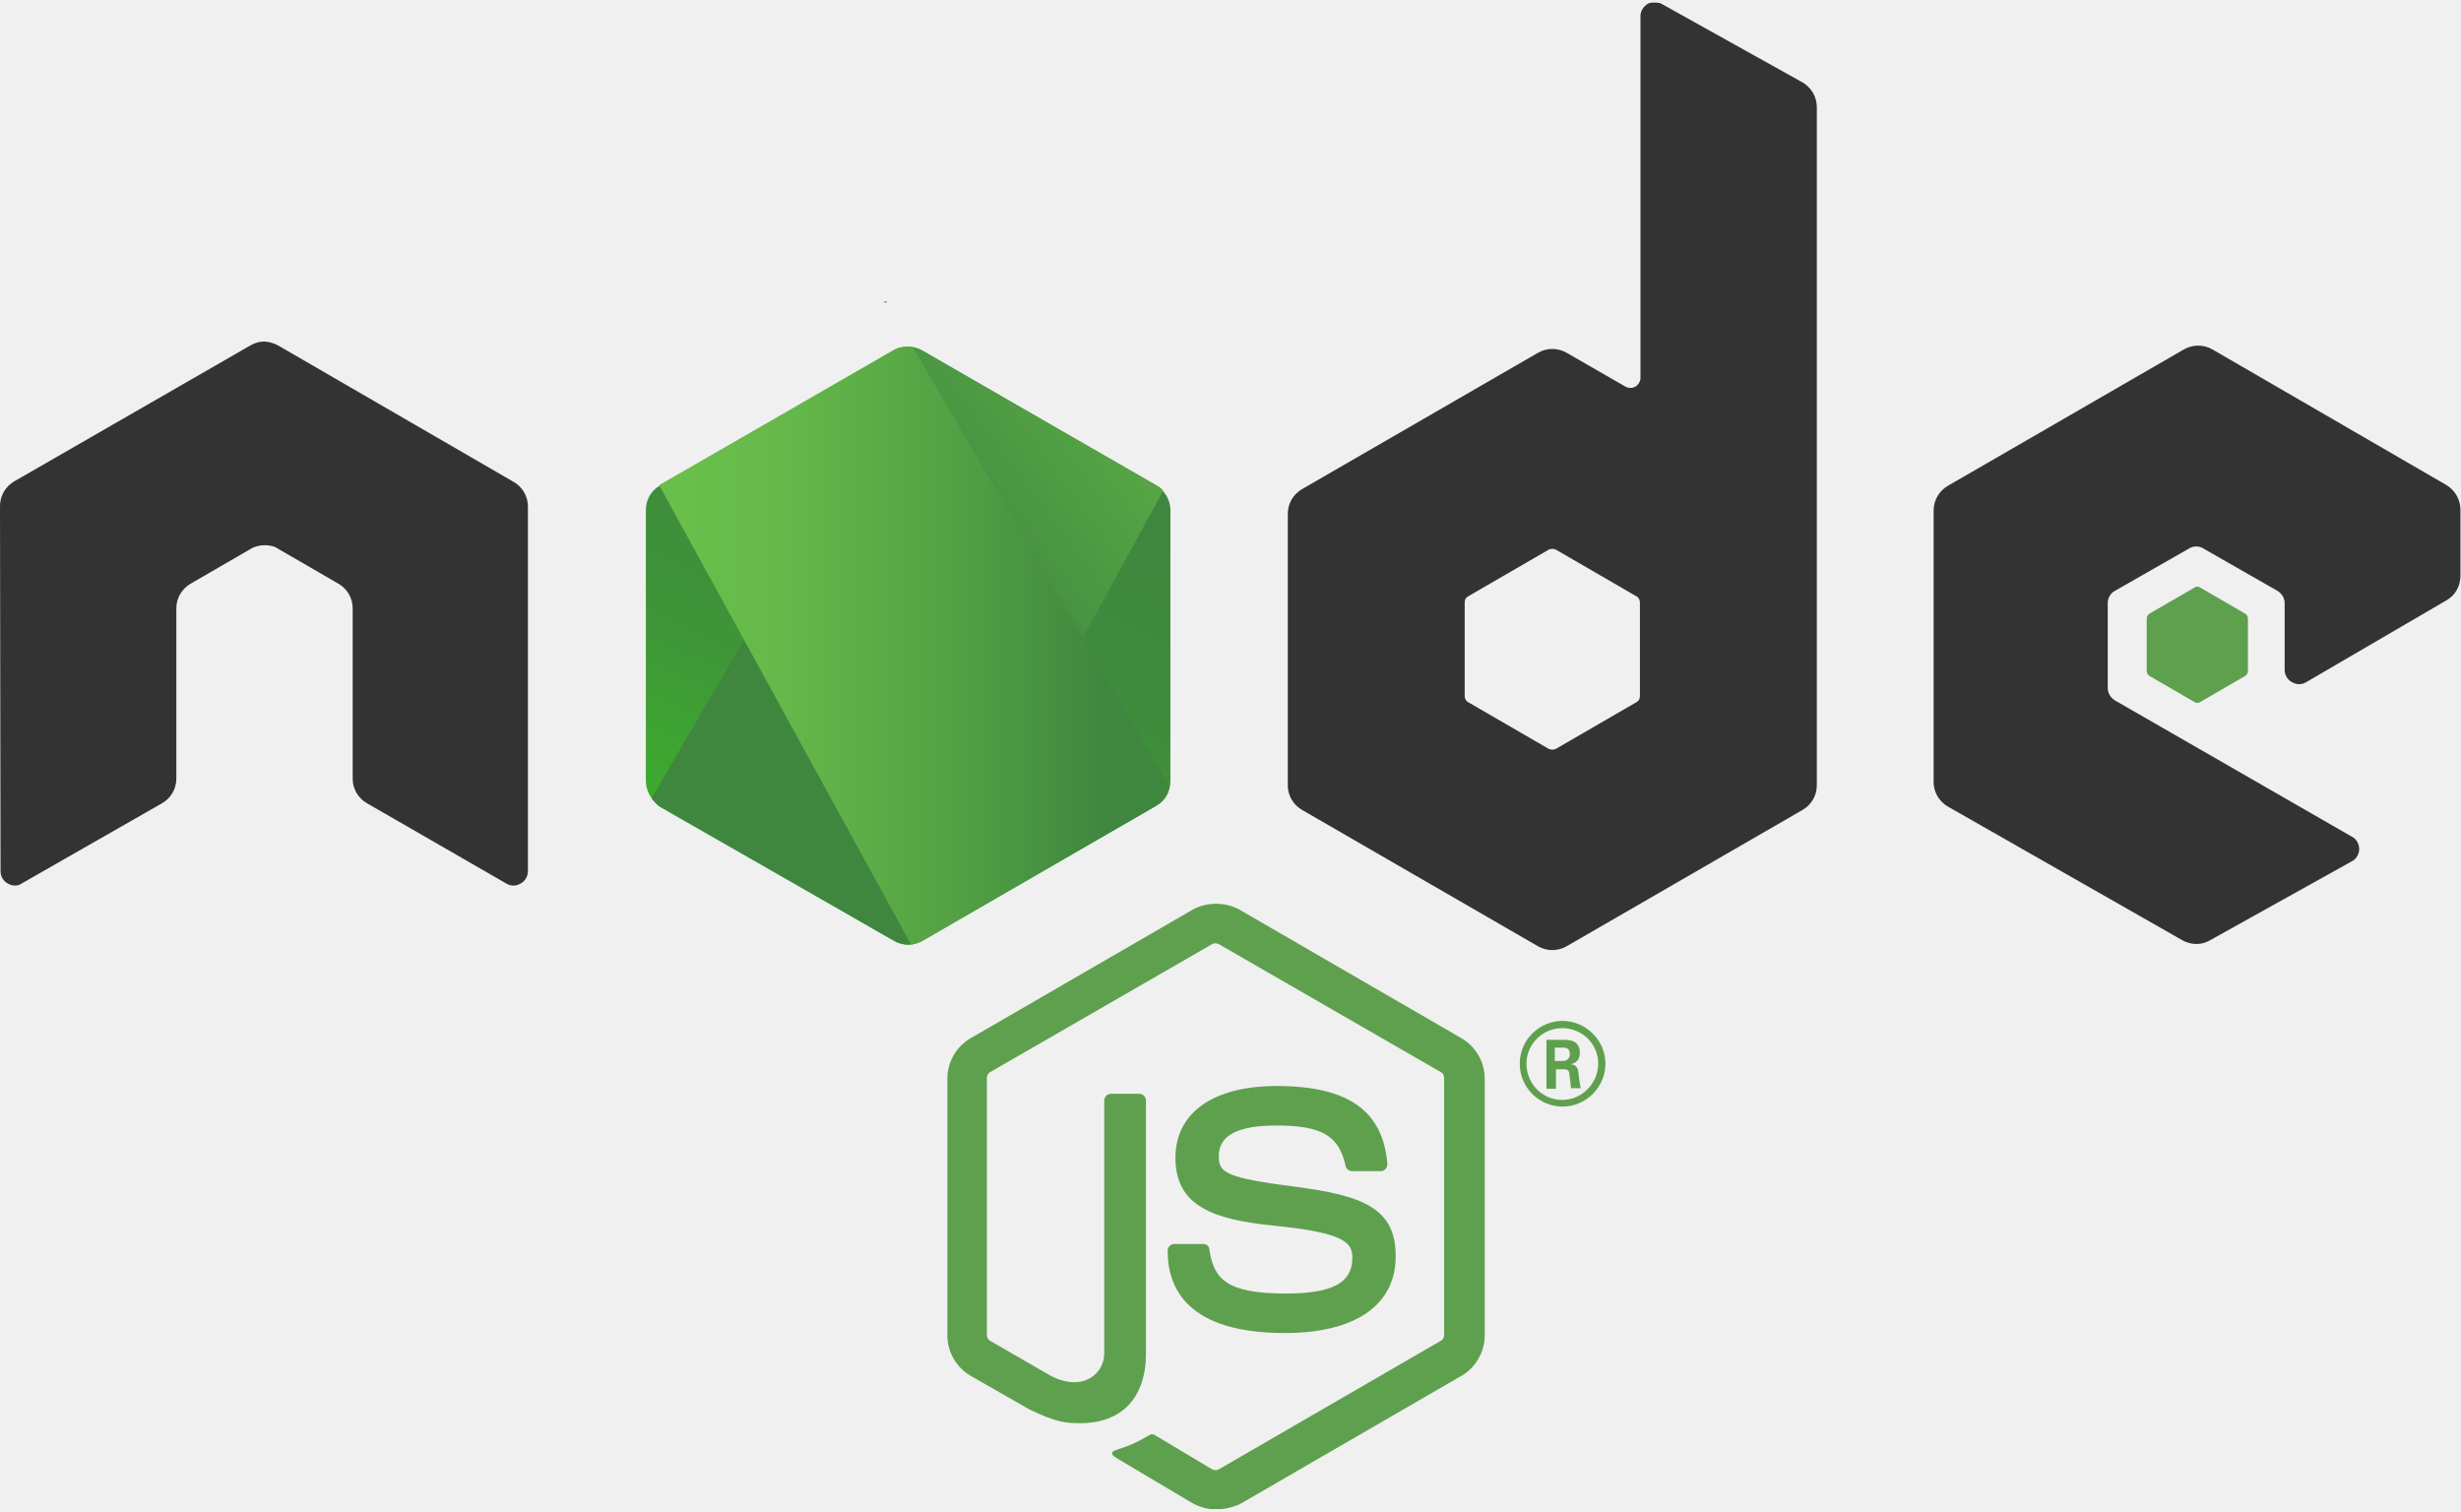
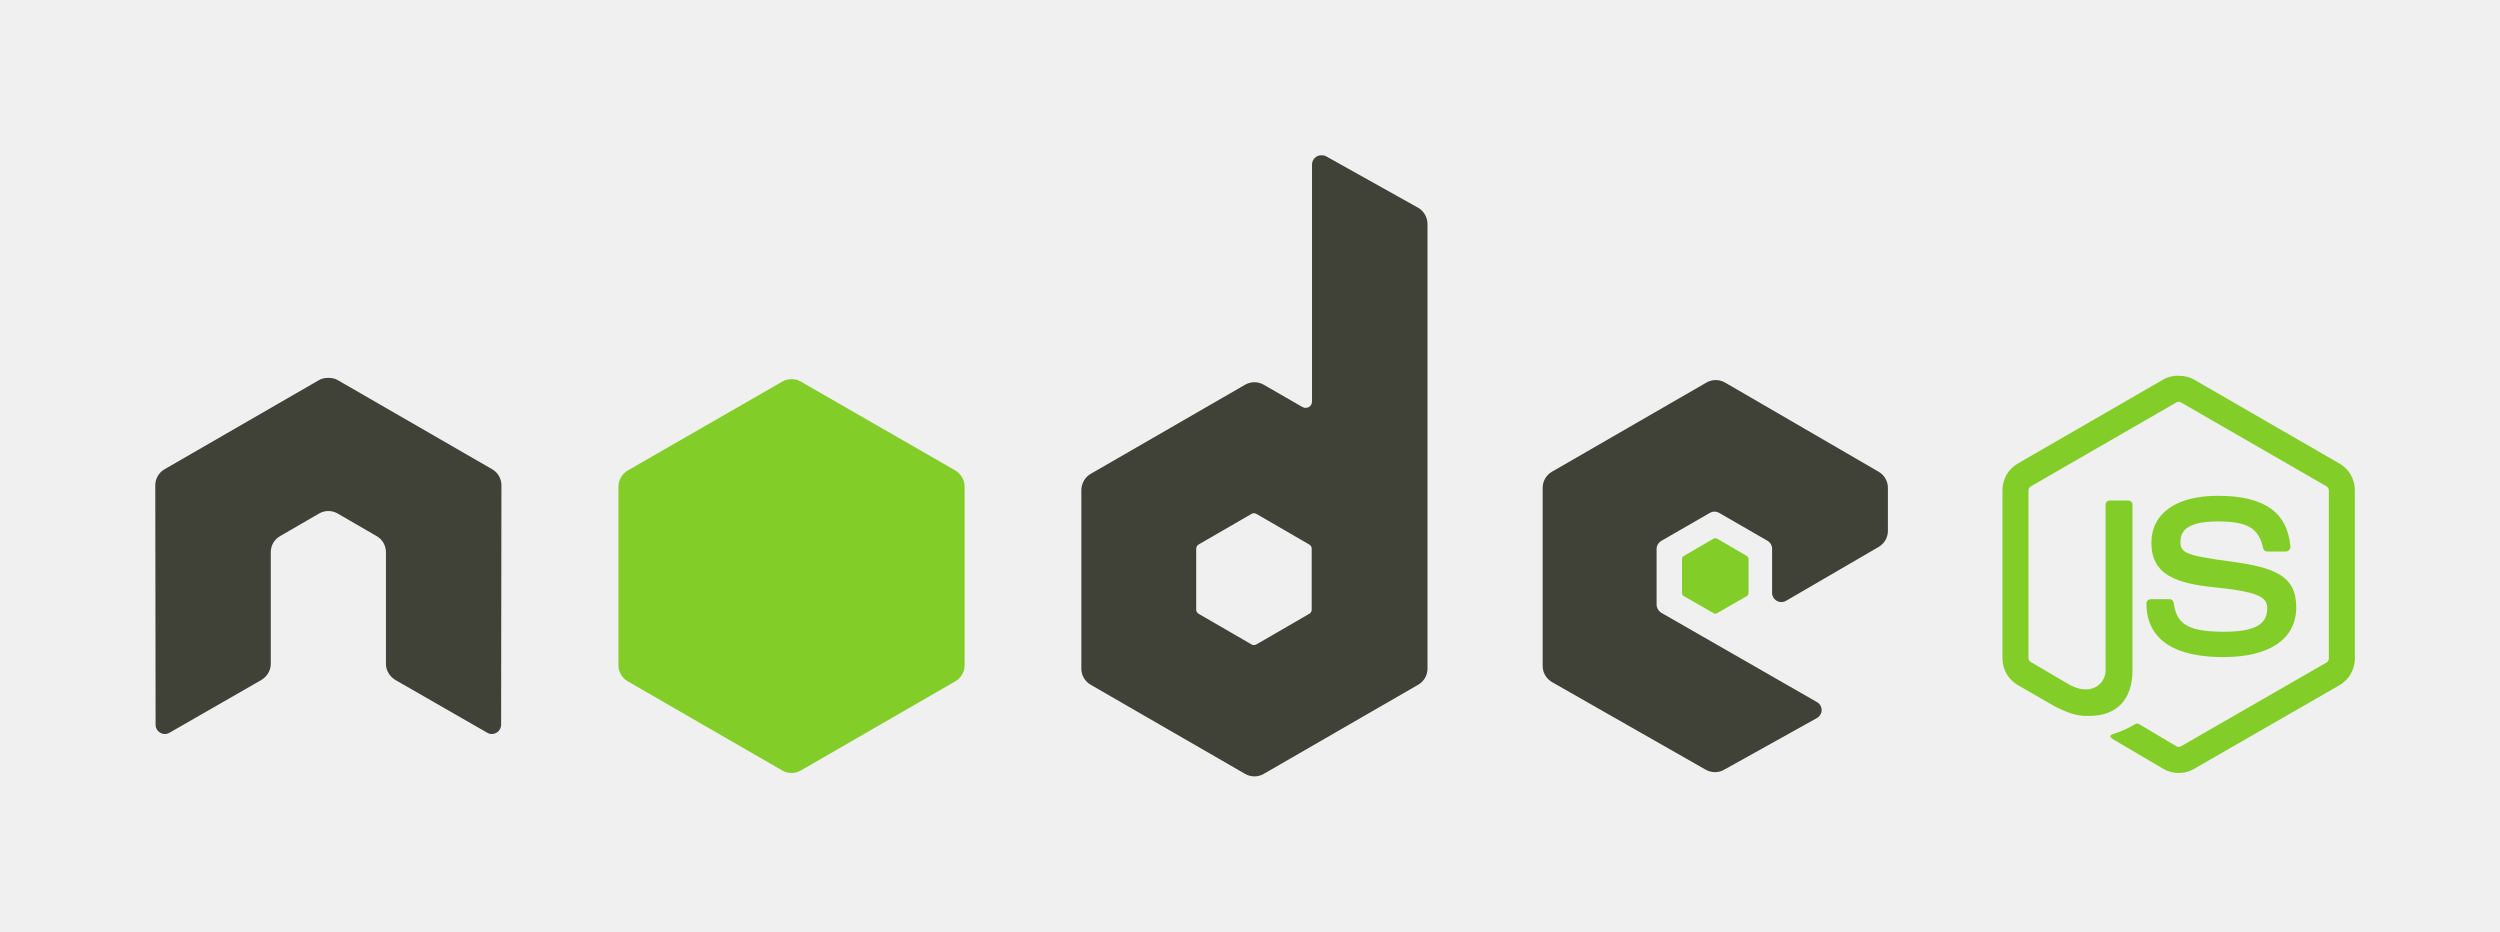
- <svg xmlns="http://www.w3.org/2000/svg" width="267" height="164" fill="none" viewBox="0 0 289 177">
-   <g clip-path="url(#a)">
-     <mask id="b" width="289" height="177" x="0" y="0" maskUnits="userSpaceOnUse" style="mask-type:luminance">
-       <path fill="#fff" d="M289 0H0v177h289z" />
-     </mask>
-     <g mask="url(#b)">
-       <path fill="#5FA04E" d="M142.802 177c-.98 0-1.895-.261-2.744-.719l-8.688-5.161c-1.307-.719-.653-.98-.262-1.111 1.764-.588 2.091-.719 3.92-1.764.196-.131.457-.066.653.065l6.663 3.986c.262.13.588.13.784 0l26.065-15.093c.262-.131.392-.392.392-.719v-30.121c0-.326-.13-.588-.392-.718l-26.065-15.028c-.261-.131-.588-.131-.784 0l-26.064 15.028c-.262.13-.392.457-.392.718v30.121c0 .261.13.588.392.719l7.12 4.116c3.854 1.96 6.271-.327 6.271-2.614v-29.728c0-.392.327-.784.784-.784h3.332c.392 0 .784.326.784.784v29.728c0 5.162-2.809 8.168-7.709 8.168-1.502 0-2.678 0-6.01-1.634l-6.859-3.92a5.52 5.52 0 0 1-2.743-4.77v-30.12a5.51 5.51 0 0 1 2.743-4.77l26.065-15.093c1.633-.915 3.854-.915 5.487 0l26.065 15.093a5.51 5.51 0 0 1 2.744 4.77v30.12c0 1.96-1.045 3.79-2.744 4.77l-26.065 15.093c-.784.327-1.763.588-2.743.588" />
-       <path fill="#5FA04E" d="M150.902 156.288c-11.432 0-13.784-5.227-13.784-9.67 0-.392.327-.784.784-.784h3.397c.392 0 .719.261.719.653.522 3.463 2.025 5.162 8.949 5.162 5.488 0 7.839-1.241 7.839-4.182 0-1.698-.653-2.94-9.211-3.789-7.12-.719-11.562-2.287-11.562-7.971 0-5.293 4.442-8.429 11.889-8.429 8.362 0 12.477 2.875 13 9.147q0 .294-.196.588c-.131.131-.327.262-.523.262h-3.462a.77.77 0 0 1-.719-.588c-.784-3.594-2.809-4.77-8.165-4.77-6.01 0-6.729 2.091-6.729 3.659 0 1.895.849 2.483 8.95 3.528 8.035 1.045 11.824 2.548 11.824 8.167 0 5.75-4.769 9.017-13 9.017m37.627-31.624c0 2.745-2.286 5.031-5.03 5.031-2.743 0-5.03-2.221-5.03-5.031 0-2.874 2.352-5.031 5.03-5.031s5.03 2.222 5.03 5.031m-9.276 0c0 2.353 1.895 4.247 4.181 4.247 2.352 0 4.246-1.96 4.246-4.247 0-2.352-1.894-4.181-4.246-4.181-2.221 0-4.181 1.829-4.181 4.181m2.352-2.809h1.96c.653 0 1.959 0 1.959 1.503 0 1.045-.653 1.241-1.045 1.372.784.065.849.588.915 1.307.065.457.13 1.241.261 1.502h-1.176c0-.261-.196-1.698-.196-1.764-.065-.326-.196-.457-.588-.457h-.98v2.287h-1.11zm1.045 2.483h.849c.719 0 .85-.523.85-.784 0-.784-.523-.784-.85-.784h-.914v1.568z" />
-       <path fill="#333" fill-rule="evenodd" d="M61.994 59.196a3.32 3.32 0 0 0-1.699-2.875L32.663 40.313c-.457-.26-.98-.392-1.503-.457h-.26c-.523 0-1.045.196-1.503.457L1.698 56.256A3.35 3.35 0 0 0 0 59.196l.065 42.862c0 .588.327 1.176.85 1.437.522.327 1.175.327 1.633 0l16.462-9.409a3.32 3.32 0 0 0 1.698-2.874v-20.06c0-1.175.653-2.286 1.699-2.874l6.99-4.051c.522-.327 1.11-.457 1.698-.457s1.176.13 1.633.457l6.99 4.051a3.32 3.32 0 0 1 1.698 2.875V91.21c0 1.177.654 2.287 1.699 2.875l16.331 9.409a1.59 1.59 0 0 0 1.699 0c.522-.261.849-.849.849-1.437zm133.133-59c-.522-.261-1.176-.261-1.633 0-.522.327-.849.85-.849 1.437v42.47c0 .392-.196.784-.588 1.045a1.25 1.25 0 0 1-1.176 0l-6.924-3.985a3.37 3.37 0 0 0-3.332 0L152.927 57.17a3.33 3.33 0 0 0-1.698 2.874v31.95c0 1.177.653 2.287 1.698 2.875l27.698 16.008a3.37 3.37 0 0 0 3.332 0l27.698-16.008a3.32 3.32 0 0 0 1.698-2.874V12.349a3.35 3.35 0 0 0-1.698-2.94zm-2.547 81.28c0 .327-.131.588-.392.719l-9.473 5.488a.97.97 0 0 1-.849 0l-9.472-5.488c-.261-.13-.392-.457-.392-.719V70.5c0-.326.131-.588.392-.718l9.472-5.489a.97.97 0 0 1 .849 0l9.473 5.489c.261.13.392.457.392.718v10.977Zm94.721-11.238c1.046-.588 1.634-1.699 1.634-2.875v-7.775a3.4 3.4 0 0 0-1.634-2.875l-27.502-15.942a3.37 3.37 0 0 0-3.331 0L228.77 56.779a3.33 3.33 0 0 0-1.699 2.874v31.95c0 1.177.654 2.287 1.699 2.875l27.502 15.681c1.045.589 2.286.589 3.266 0l16.658-9.277c.523-.262.849-.85.849-1.438s-.326-1.176-.849-1.437l-27.829-16.008c-.522-.327-.849-.85-.849-1.438v-9.996c0-.588.327-1.176.849-1.438l8.689-4.965a1.59 1.59 0 0 1 1.698 0l8.688 4.965c.523.327.85.85.85 1.438v7.84c0 .588.326 1.176.849 1.438a1.59 1.59 0 0 0 1.698 0z" clip-rule="evenodd" />
-       <path fill="#5FA04E" fill-rule="evenodd" d="M257.709 68.735a.59.59 0 0 1 .653 0l5.291 3.071c.196.13.327.327.327.588v6.142a.69.69 0 0 1-.327.588l-5.291 3.07a.59.59 0 0 1-.653 0l-5.292-3.07a.69.69 0 0 1-.326-.588v-6.142c0-.261.13-.457.326-.588l5.292-3.07Z" clip-rule="evenodd" />
-       <path fill="url(#c)" d="M108.31 40.901a3.37 3.37 0 0 0-3.332 0L77.476 56.778c-1.045.589-1.633 1.7-1.633 2.875v31.82c0 1.176.653 2.287 1.633 2.875l27.502 15.877a3.37 3.37 0 0 0 3.332 0l27.502-15.877c1.045-.588 1.633-1.7 1.633-2.875v-31.82a3.4 3.4 0 0 0-1.633-2.874L108.31 40.9Z" />
-       <path fill="url(#d)" d="M135.877 56.779 108.244 40.9a4.5 4.5 0 0 0-.849-.326L76.5 93.5c.261.327.673.804 1 1l27.478 15.725c.784.457 1.698.588 2.548.326l29.069-53.184a2.04 2.04 0 0 0-.718-.588" />
-       <path fill="url(#e)" d="m104.063 35.086-.392.196h.523z" />
-       <path fill="url(#f)" d="M135.809 94.348c.784-.458 1.491-1.315 1.491-2.348l-30.104-51.49c-.784-.131-1.633-.066-2.352.391L77.408 56.713 107 110.682a4.5 4.5 0 0 0 1.241-.392z" />
-     </g>
+ <svg xmlns="http://www.w3.org/2000/svg" width="161" height="60" preserveAspectRatio="xMidYMid">
+   <g transform="matrix(.277129 0 0 .277129 9.76251 9.894026)">
+     <path d="M471.05 51.6c-1.245 0-2.455.257-3.526.863l-33.888 19.57c-2.193 1.263-3.526 3.65-3.526 6.188v39.07c0 2.537 1.333 4.92 3.526 6.187l8.85 5.1c4.3 2.12 5.886 2.086 7.843 2.086 6.366 0 10-3.863 10-10.577V81.542c0-.545-.472-.935-1.007-.935h-4.245c-.544 0-1.007.4-1.007.935v38.565c0 2.976-3.1 5.97-8.13 3.454l-9.2-5.396c-.325-.177-.576-.5-.576-.863v-39.07c0-.37.248-.748.576-.935l33.817-19.5c.317-.182.694-.182 1.007 0l33.817 19.5c.322.193.576.553.576.935v39.07c0 .373-.187.755-.504.935l-33.888 19.5c-.3.173-.7.173-1.007 0l-8.706-5.18c-.26-.152-.613-.14-.863 0-2.403 1.362-2.855 1.52-5.108 2.302-.555.193-1.4.494.288 1.44l11.368 6.7c1.082.626 2.288.935 3.526.935 1.255 0 2.443-.3 3.526-.935l33.888-19.5c2.193-1.276 3.526-3.65 3.526-6.187v-39.07c0-2.538-1.333-4.92-3.526-6.188l-33.888-19.57c-1.062-.606-2.28-.863-3.526-.863zm9.066 27.918c-9.65 0-15.397 4.107-15.397 10.936 0 7.4 5.704 9.444 14.966 10.36 11.08 1.085 11.944 2.712 11.944 4.893 0 3.783-3.016 5.396-10.145 5.396-8.956 0-10.925-2.236-11.584-6.7-.078-.478-.446-.863-.935-.863h-4.4a1.03 1.03 0 0 0-1.007 1.007c0 5.703 3.102 12.447 17.916 12.447 10.723 0 16.908-4.2 16.908-11.584 0-7.3-4.996-9.273-15.397-10.65-10.5-1.4-11.512-2.07-11.512-4.533 0-2.032.85-4.75 8.634-4.75 6.953 0 9.523 1.5 10.577 6.188.092.44.48.8.935.8h4.4c.27 0 .532-.166.72-.36.184-.207.314-.44.288-.72-.68-8.074-6.064-11.872-16.908-11.872z" fill="#83cd29" />
+     <path d="M271.82.383a2.18 2.18 0 0 0-1.079.288 2.18 2.18 0 0 0-1.079 1.871v55.042c0 .54-.252 1.024-.72 1.295a1.5 1.5 0 0 1-1.511 0l-8.994-5.18a4.31 4.31 0 0 0-4.317 0L218.218 74.42c-1.342.774-2.16 2.264-2.16 3.813v41.443a4.31 4.31 0 0 0 2.159 3.741l35.903 20.722a4.3 4.3 0 0 0 4.317 0l35.903-20.722a4.31 4.31 0 0 0 2.159-3.741V16.356c0-1.572-.858-3.047-2.23-3.813L272.9.598c-.336-.187-.708-.22-1.08-.216zM40.86 52.115c-.685.028-1.328.147-1.943.504L3.015 73.34a4.3 4.3 0 0 0-2.158 3.741L.93 132.7c0 .774.4 1.492 1.08 1.87.667.4 1.494.4 2.158 0l21.297-12.232c1.35-.8 2.23-2.196 2.23-3.74V92.623c0-1.55.815-2.97 2.16-3.74l9.066-5.252a4.25 4.25 0 0 1 2.158-.576 4.24 4.24 0 0 1 2.159.576L52.3 88.88c1.343.77 2.158 2.192 2.158 3.74v25.974c0 1.546.9 2.95 2.23 3.74l21.297 12.232c.67.4 1.495.4 2.158 0 .66-.38 1.08-1.097 1.08-1.87l.072-55.617a4.28 4.28 0 0 0-2.158-3.741L43.235 52.618c-.607-.356-1.253-.476-1.943-.504h-.43zm322.624.504a4.29 4.29 0 0 0-2.159.576l-35.903 20.722c-1.34.775-2.16 2.192-2.16 3.74V119.1c0 1.558.878 2.97 2.23 3.74l35.615 20.3c1.315.75 2.92.807 4.245.07l21.585-12.016c.685-.38 1.148-1.09 1.15-1.87s-.403-1.482-1.08-1.87l-36.12-20.722c-.676-.386-1.15-1.167-1.15-1.943V91.83c0-.774.48-1.484 1.15-1.87l11.224-6.476c.668-.386 1.488-.386 2.16 0L375.5 89.96a2.15 2.15 0 0 1 1.079 1.87v10.217a2.15 2.15 0 0 0 1.079 1.87c.673.388 1.488.39 2.16 0L401.33 91.4c1.335-.776 2.16-2.197 2.16-3.74v-10a4.32 4.32 0 0 0-2.159-3.741l-35.687-20.722a4.28 4.28 0 0 0-2.159-.576zm-107.35 30.94a1.21 1.21 0 0 1 .576.143l12.303 7.123c.334.193.576.55.576.935v14.246c0 .387-.24.743-.576.935l-12.303 7.123c-.335.19-.744.19-1.08 0l-12.303-7.123c-.335-.193-.576-.55-.576-.935V91.758c0-.386.242-.74.576-.935l12.303-7.122c.168-.097.316-.143.504-.143v-.001z" fill="#404137" />
+     <path d="M148.714 52.402a4.31 4.31 0 0 0-2.16.576l-35.903 20.65c-1.342.774-2.158 2.265-2.158 3.813v41.443a4.3 4.3 0 0 0 2.158 3.74l35.903 20.722a4.3 4.3 0 0 0 4.317 0l35.903-20.722a4.31 4.31 0 0 0 2.159-3.741V77.44c0-1.55-.816-3.04-2.16-3.813l-35.903-20.65a4.27 4.27 0 0 0-2.16-.576zm214.7 36.983c-.143 0-.302 0-.432.07l-6.907 4.03a.84.84 0 0 0-.432.719v7.915c0 .298.173.57.432.72l6.907 3.957a.75.75 0 0 0 .79 0l6.907-3.957c.256-.147.432-.422.432-.72v-7.915c0-.298-.175-.57-.432-.72l-6.907-4.03c-.128-.076-.216-.07-.36-.07z" fill="#83cd29" />
  </g>
-   <defs>
-     <linearGradient id="c" x1="117.844" x2="92.971" y1="52.726" y2="103.459" gradientUnits="userSpaceOnUse">
-       <stop stop-color="#3F873F" />
-       <stop offset=".33" stop-color="#3F8B3D" />
-       <stop offset=".637" stop-color="#3E9638" />
-       <stop offset=".934" stop-color="#3DA92E" />
-       <stop offset="1" stop-color="#3DAE2B" />
-     </linearGradient>
-     <linearGradient id="d" x1="102.464" x2="172.246" y1="79.278" y2="27.73" gradientUnits="userSpaceOnUse">
-       <stop offset=".138" stop-color="#3F873F" />
-       <stop offset=".402" stop-color="#52A044" />
-       <stop offset=".713" stop-color="#64B749" />
-       <stop offset=".908" stop-color="#6ABF4B" />
-     </linearGradient>
-     <linearGradient id="e" x1="74.834" x2="138.473" y1="35.163" y2="35.163" gradientUnits="userSpaceOnUse">
-       <stop offset=".092" stop-color="#6ABF4B" />
-       <stop offset=".287" stop-color="#64B749" />
-       <stop offset=".598" stop-color="#52A044" />
-       <stop offset=".862" stop-color="#3F873F" />
-     </linearGradient>
-     <linearGradient id="f" x1="74.835" x2="138.473" y1="75.553" y2="75.553" gradientUnits="userSpaceOnUse">
-       <stop offset=".092" stop-color="#6ABF4B" />
-       <stop offset=".287" stop-color="#64B749" />
-       <stop offset=".598" stop-color="#52A044" />
-       <stop offset=".862" stop-color="#3F873F" />
-     </linearGradient>
-     <clipPath id="a">
-       <path fill="#fff" d="M0 0h289v177H0z" />
-     </clipPath>
-   </defs>
</svg>
